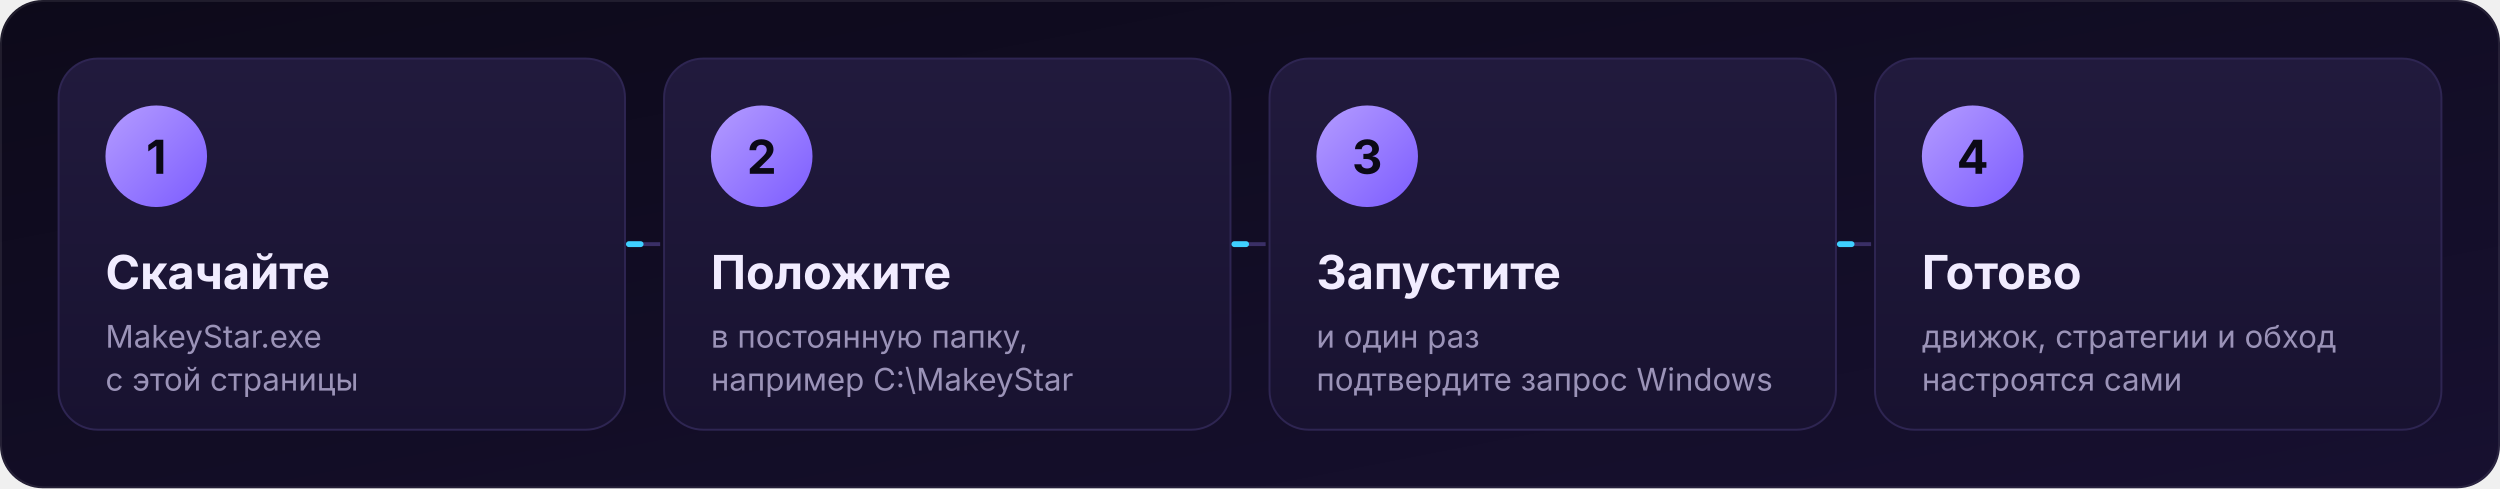
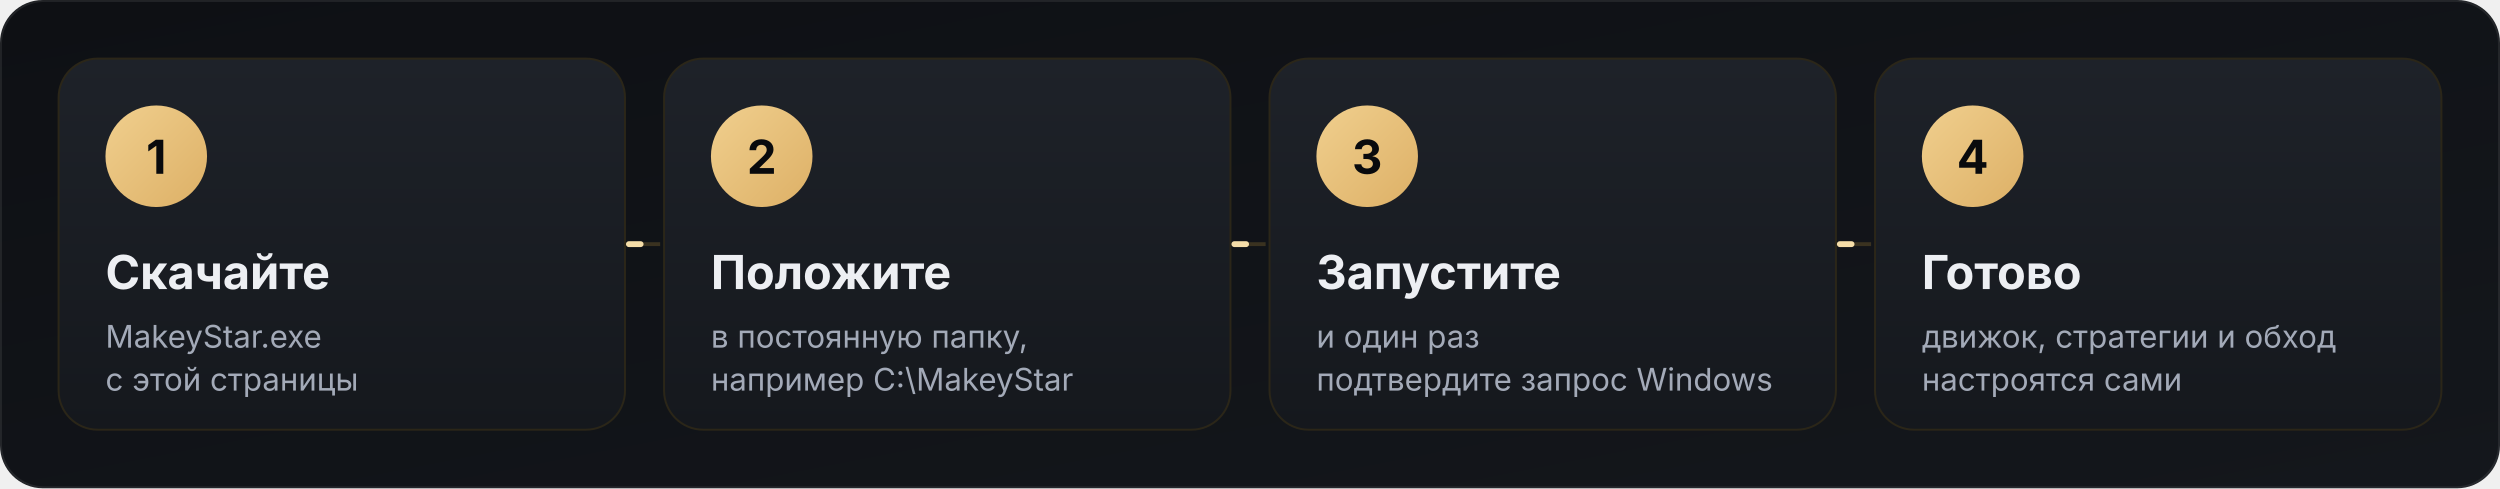
<svg xmlns="http://www.w3.org/2000/svg" width="1280" height="250" viewBox="0 0 1280 250" role="img" aria-label="Быстрый старт: скачайте, положите в папку, запустите — готово">
  <defs>
    <linearGradient id="bg" x1="0" y1="0" x2="1" y2="1">
-       <stop offset="0" stop-color="#0D0A1A" />
-       <stop offset="1" stop-color="#171030" />
+       <stop offset="0" stop-color="#0E1014" />
+       <stop offset="1" stop-color="#14171C" />
    </linearGradient>
    <linearGradient id="card" x1="0" y1="0" x2="0" y2="1">
-       <stop offset="0" stop-color="#211A3D" />
-       <stop offset="1" stop-color="#181230" />
+       <stop offset="0" stop-color="#1E2229" />
+       <stop offset="1" stop-color="#15181D" />
    </linearGradient>
    <linearGradient id="acc" x1="0" y1="0" x2="1" y2="1">
-       <stop offset="0" stop-color="#B49CFF" />
-       <stop offset="1" stop-color="#7C5CFF" />
+       <stop offset="0" stop-color="#F0CF8E" />
+       <stop offset="1" stop-color="#DDB066" />
    </linearGradient>
    <clipPath id="c">
      <rect width="1280" height="250" rx="22" />
    </clipPath>
    <style>
.hl{opacity:0;animation:hl 2.4s ease-in-out infinite}
.num{animation:num 2.4s ease-in-out infinite;transform-box:fill-box;transform-origin:center}
.flow{stroke-dasharray:6 30;animation:flow .8s linear infinite}
@keyframes hl{0%,100%{opacity:0}25%,45%{opacity:1}}
@keyframes num{0%,100%{transform:scale(1)}30%{transform:scale(1.12)}}
@keyframes flow{to{stroke-dashoffset:-36}}
</style>
  </defs>
  <g clip-path="url(#c)">
    <rect width="1280" height="250" fill="url(#bg)" />
    <g font-family="Segoe UI, Inter, Helvetica, Arial, sans-serif">
      <g>
-         <rect x="30" y="30" width="290" height="190" rx="20" fill="url(#card)" stroke="#2E2552" />
+         <rect x="30" y="30" width="290" height="190" rx="20" fill="url(#card)" stroke="#2B2618" />
        <rect class="hl" x="30" y="30" width="290" height="190" rx="20" fill="none" stroke="url(#acc)" stroke-width="2" style="animation-delay:0.0s" />
        <circle cx="80" cy="80" r="26" fill="url(#acc)" class="num" style="animation-delay:0.0s" />
-         <text x="80" y="89" text-anchor="middle" font-size="24" font-weight="700" fill="#0B0916">1</text>
-         <text x="54" y="148" font-size="24" font-weight="700" fill="#F1ECFF">Скачайте</text>
-         <text x="54" y="178" font-size="16" fill="#9B93B8">MakeyStar.exe</text>
-         <text x="54" y="200" font-size="16" fill="#9B93B8">с этой страницы</text>
+         <text x="80" y="89" text-anchor="middle" font-size="24" font-weight="700" fill="#090A0D">1</text>
+         <text x="54" y="148" font-size="24" font-weight="700" fill="#EDEFF3">Скачайте</text>
+         <text x="54" y="178" font-size="16" fill="#A3AAB8">MakeyStar.exe</text>
+         <text x="54" y="200" font-size="16" fill="#A3AAB8">с этой страницы</text>
      </g>
-       <path d="M322 125 h16" stroke="#3A2F66" stroke-width="2" />
-       <path class="flow" d="M322 125 h16" stroke="#3FD0FF" stroke-width="3" stroke-linecap="round" style="animation-delay:0.0s" />
+       <path d="M322 125 h16" stroke="#3A3220" stroke-width="2" />
+       <path class="flow" d="M322 125 h16" stroke="#F5DDA8" stroke-width="3" stroke-linecap="round" style="animation-delay:0.0s" />
      <g>
-         <rect x="340" y="30" width="290" height="190" rx="20" fill="url(#card)" stroke="#2E2552" />
+         <rect x="340" y="30" width="290" height="190" rx="20" fill="url(#card)" stroke="#2B2618" />
        <rect class="hl" x="340" y="30" width="290" height="190" rx="20" fill="none" stroke="url(#acc)" stroke-width="2" style="animation-delay:0.6s" />
        <circle cx="390" cy="80" r="26" fill="url(#acc)" class="num" style="animation-delay:0.6s" />
-         <text x="390" y="89" text-anchor="middle" font-size="24" font-weight="700" fill="#0B0916">2</text>
-         <text x="364" y="148" font-size="24" font-weight="700" fill="#F1ECFF">Положите</text>
-         <text x="364" y="178" font-size="16" fill="#9B93B8">в постоянную папку,</text>
-         <text x="364" y="200" font-size="16" fill="#9B93B8">например C:\MakeyStar</text>
+         <text x="390" y="89" text-anchor="middle" font-size="24" font-weight="700" fill="#090A0D">2</text>
+         <text x="364" y="148" font-size="24" font-weight="700" fill="#EDEFF3">Положите</text>
+         <text x="364" y="178" font-size="16" fill="#A3AAB8">в постоянную папку,</text>
+         <text x="364" y="200" font-size="16" fill="#A3AAB8">например C:\MakeyStar</text>
      </g>
-       <path d="M632 125 h16" stroke="#3A2F66" stroke-width="2" />
-       <path class="flow" d="M632 125 h16" stroke="#3FD0FF" stroke-width="3" stroke-linecap="round" style="animation-delay:0.6s" />
+       <path d="M632 125 h16" stroke="#3A3220" stroke-width="2" />
+       <path class="flow" d="M632 125 h16" stroke="#F5DDA8" stroke-width="3" stroke-linecap="round" style="animation-delay:0.6s" />
      <g>
-         <rect x="650" y="30" width="290" height="190" rx="20" fill="url(#card)" stroke="#2E2552" />
+         <rect x="650" y="30" width="290" height="190" rx="20" fill="url(#card)" stroke="#2B2618" />
        <rect class="hl" x="650" y="30" width="290" height="190" rx="20" fill="none" stroke="url(#acc)" stroke-width="2" style="animation-delay:1.2s" />
        <circle cx="700" cy="80" r="26" fill="url(#acc)" class="num" style="animation-delay:1.2s" />
-         <text x="700" y="89" text-anchor="middle" font-size="24" font-weight="700" fill="#0B0916">3</text>
-         <text x="674" y="148" font-size="24" font-weight="700" fill="#F1ECFF">Запустите</text>
-         <text x="674" y="178" font-size="16" fill="#9B93B8">и один раз</text>
-         <text x="674" y="200" font-size="16" fill="#9B93B8">подтвердите запрос Windows</text>
+         <text x="700" y="89" text-anchor="middle" font-size="24" font-weight="700" fill="#090A0D">3</text>
+         <text x="674" y="148" font-size="24" font-weight="700" fill="#EDEFF3">Запустите</text>
+         <text x="674" y="178" font-size="16" fill="#A3AAB8">и один раз</text>
+         <text x="674" y="200" font-size="16" fill="#A3AAB8">подтвердите запрос Windows</text>
      </g>
-       <path d="M942 125 h16" stroke="#3A2F66" stroke-width="2" />
-       <path class="flow" d="M942 125 h16" stroke="#3FD0FF" stroke-width="3" stroke-linecap="round" style="animation-delay:1.2s" />
+       <path d="M942 125 h16" stroke="#3A3220" stroke-width="2" />
+       <path class="flow" d="M942 125 h16" stroke="#F5DDA8" stroke-width="3" stroke-linecap="round" style="animation-delay:1.2s" />
      <g>
-         <rect x="960" y="30" width="290" height="190" rx="20" fill="url(#card)" stroke="#2E2552" />
+         <rect x="960" y="30" width="290" height="190" rx="20" fill="url(#card)" stroke="#2B2618" />
        <rect class="hl" x="960" y="30" width="290" height="190" rx="20" fill="none" stroke="url(#acc)" stroke-width="2" style="animation-delay:1.8s" />
        <circle cx="1010" cy="80" r="26" fill="url(#acc)" class="num" style="animation-delay:1.8s" />
-         <text x="1010" y="89" text-anchor="middle" font-size="24" font-weight="700" fill="#0B0916">4</text>
-         <text x="984" y="148" font-size="24" font-weight="700" fill="#F1ECFF">Готово</text>
-         <text x="984" y="178" font-size="16" fill="#9B93B8">движок, стратегии и обход</text>
-         <text x="984" y="200" font-size="16" fill="#9B93B8">настроятся сами</text>
+         <text x="1010" y="89" text-anchor="middle" font-size="24" font-weight="700" fill="#090A0D">4</text>
+         <text x="984" y="148" font-size="24" font-weight="700" fill="#EDEFF3">Готово</text>
+         <text x="984" y="178" font-size="16" fill="#A3AAB8">движок, стратегии и обход</text>
+         <text x="984" y="200" font-size="16" fill="#A3AAB8">настроятся сами</text>
      </g>
    </g>
  </g>
  <rect x=".5" y=".5" width="1279" height="249" rx="22" fill="none" stroke="#FFFFFF" stroke-opacity=".08" />
</svg>
